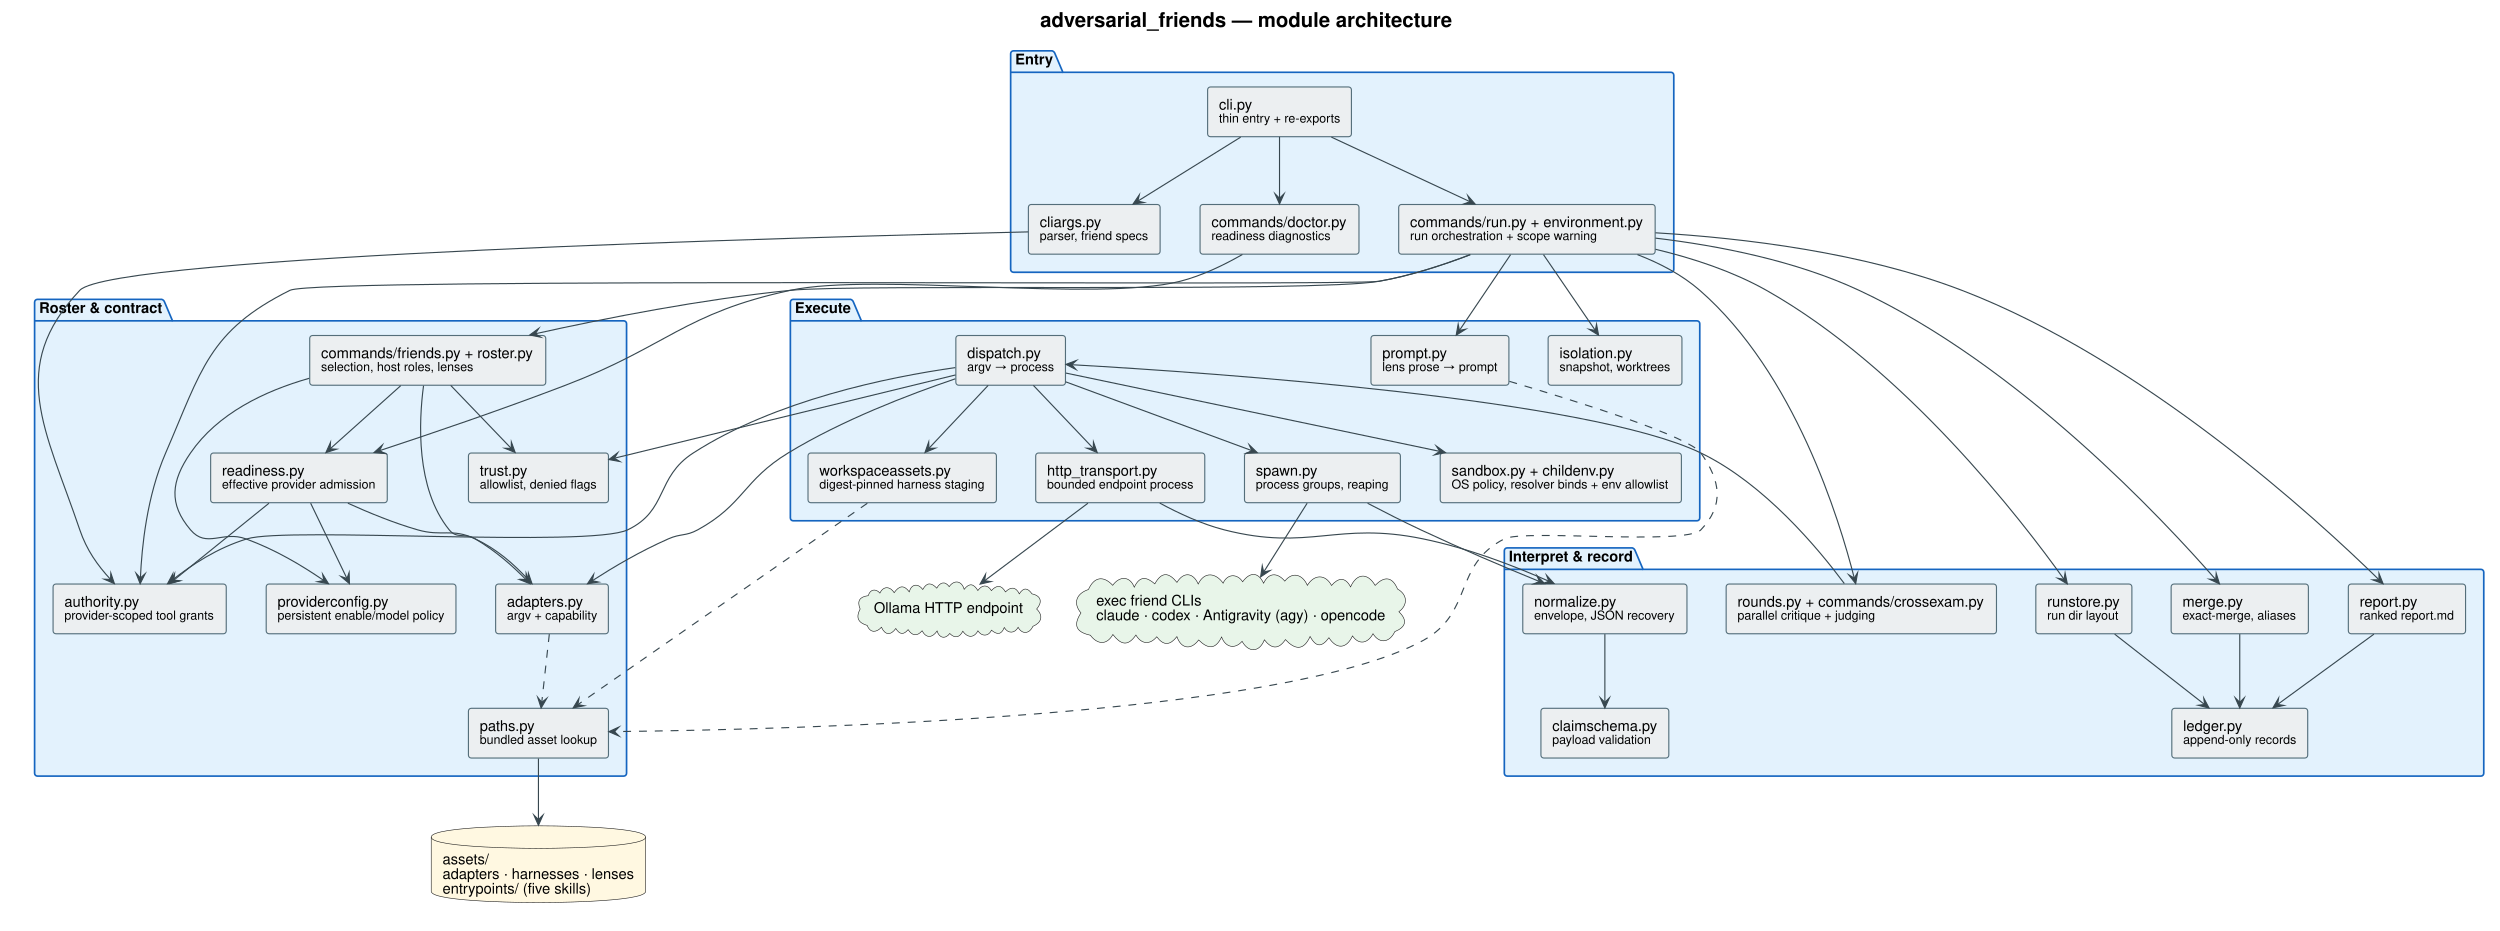
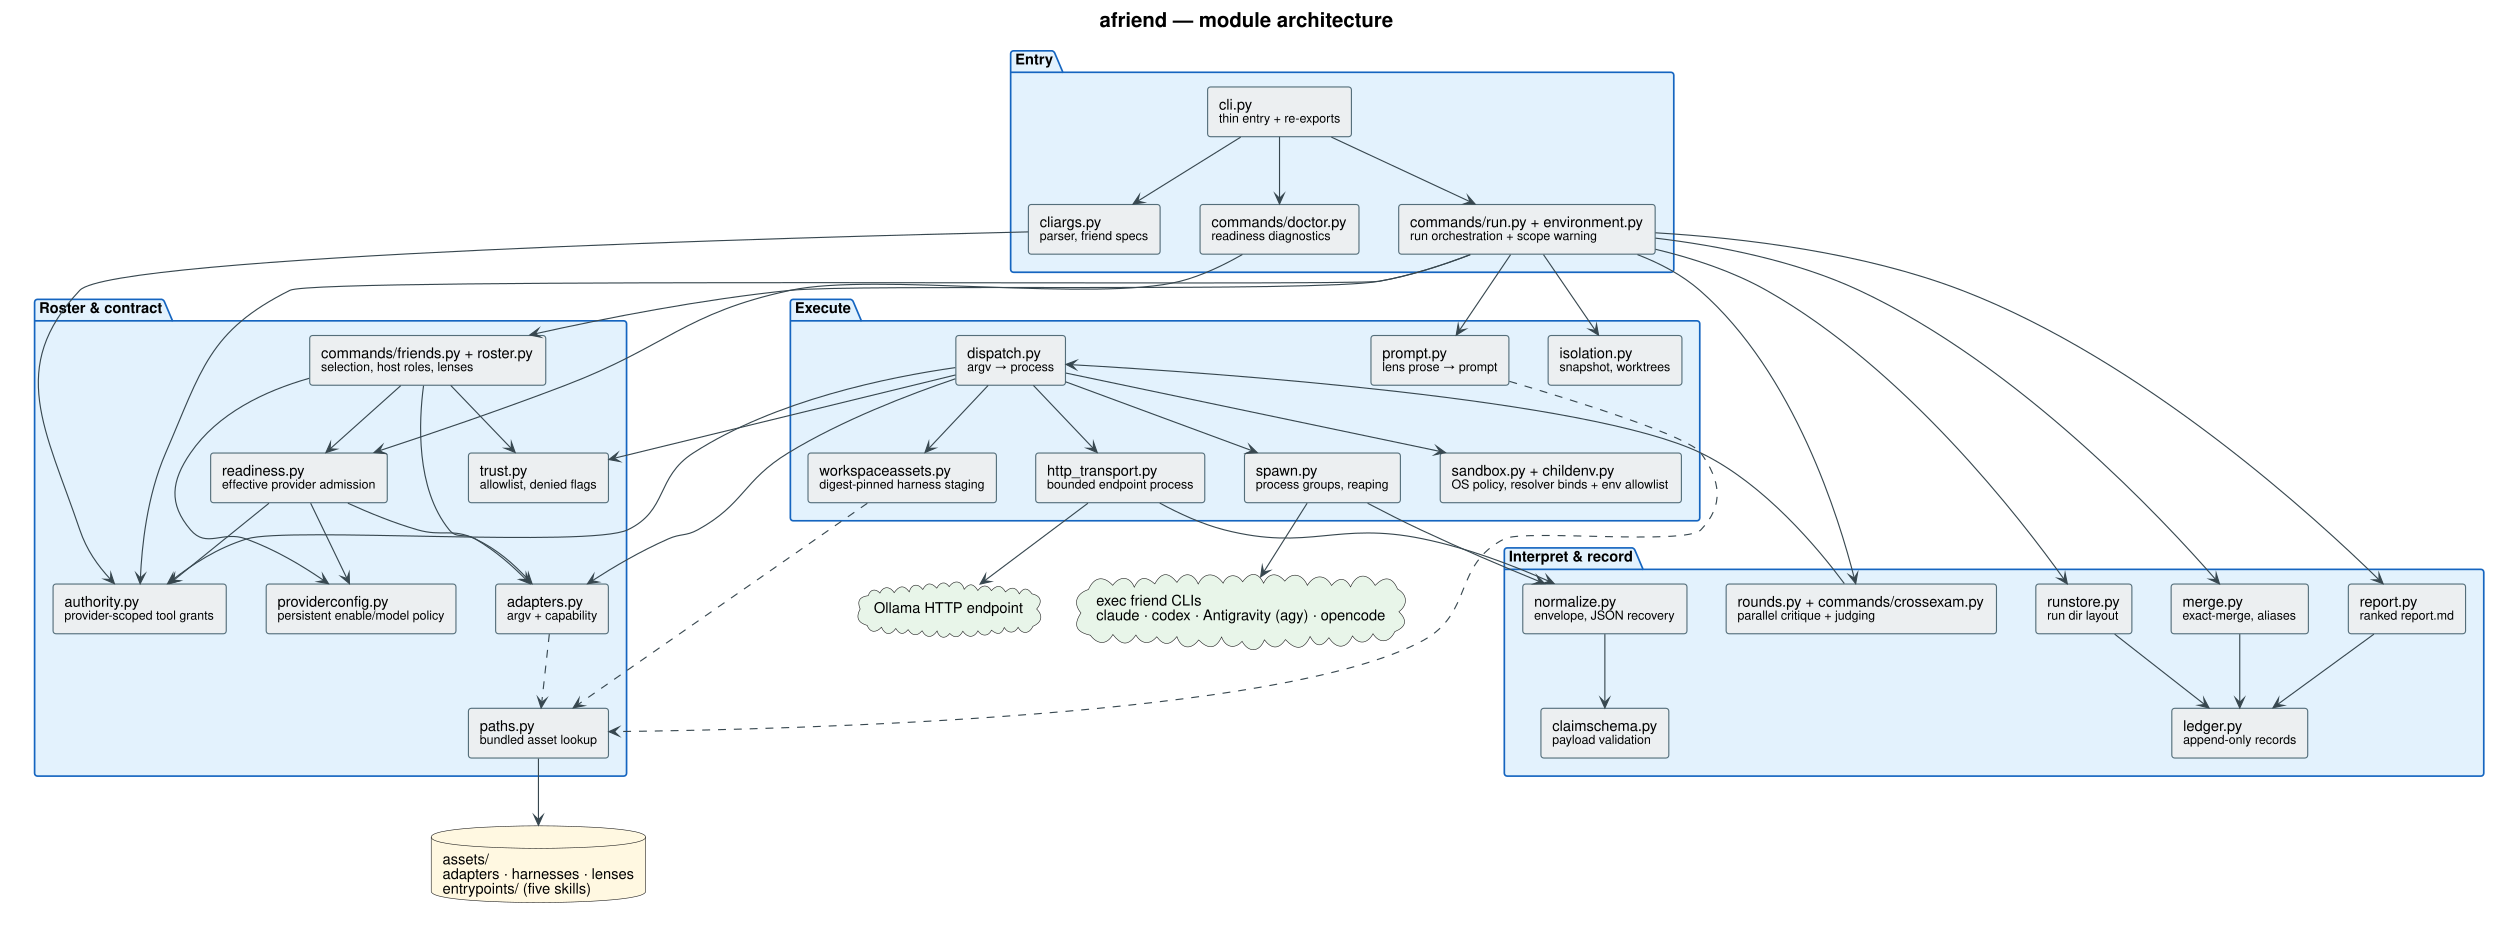
<svg xmlns="http://www.w3.org/2000/svg" contentStyleType="text/css" data-diagram-type="DESCRIPTION" height="824px" preserveAspectRatio="none" style="width:2213px;height:824px;background:#FFFFFF;" version="1.1" viewBox="0 0 2213 824" width="2213px" zoomAndPan="magnify">
  <defs />
  <g>
    <g class="title" data-source-line="26">
-       <text fill="#000000" font-family="'Helvetica'" font-size="18" font-weight="700" lengthAdjust="spacing" textLength="365.142" x="920.744" y="23.86">adversarial_friends — module architecture</text>
+       <text fill="#000000" font-family="'Helvetica'" font-size="18" font-weight="700" lengthAdjust="spacing" textLength="260.06" x="973.285" y="23.86">afriend — module architecture</text>
    </g>
    <g class="cluster" data-qualified-name="Entry" data-source-line="28" id="ent0001">
      <path d="M897.13,45 L931.36,45 A3.75,3.75 0 0 1 933.86,47.5 L940.86,64 L1479.13,64 A2.5,2.5 0 0 1 1481.63,66.5 L1481.63,238.5 A2.5,2.5 0 0 1 1479.13,241 L897.13,241 A2.5,2.5 0 0 1 894.63,238.5 L894.63,47.5 A2.5,2.5 0 0 1 897.13,45" fill="#E3F2FD" style="stroke:#1565C0;stroke-width:1.5;" />
      <line style="stroke:#1565C0;stroke-width:1.5;" x1="894.63" x2="940.86" y1="64" y2="64" />
      <text fill="#000000" font-family="'Helvetica'" font-size="13" font-weight="700" lengthAdjust="spacing" textLength="33.23" x="898.63" y="57.01">Entry</text>
    </g>
    <g class="cluster" data-qualified-name="Roster . contract" data-source-line="35" id="ent0006">
      <path d="M33.13,265 L143.208,265 A3.75,3.75 0 0 1 145.708,267.5 L152.708,284 L552.13,284 A2.5,2.5 0 0 1 554.63,286.5 L554.63,684.5 A2.5,2.5 0 0 1 552.13,687 L33.13,687 A2.5,2.5 0 0 1 30.63,684.5 L30.63,267.5 A2.5,2.5 0 0 1 33.13,265" fill="#E3F2FD" style="stroke:#1565C0;stroke-width:1.5;" />
      <line style="stroke:#1565C0;stroke-width:1.5;" x1="30.63" x2="152.708" y1="284" y2="284" />
      <text fill="#000000" font-family="'Helvetica'" font-size="13" font-weight="700" lengthAdjust="spacing" textLength="109.078" x="34.63" y="277.01">Roster &amp; contract</text>
    </g>
    <g class="cluster" data-qualified-name="Execute" data-source-line="45" id="ent0014">
      <path d="M702.13,265 L752.991,265 A3.75,3.75 0 0 1 755.491,267.5 L762.491,284 L1502.13,284 A2.5,2.5 0 0 1 1504.63,286.5 L1504.63,458.5 A2.5,2.5 0 0 1 1502.13,461 L702.13,461 A2.5,2.5 0 0 1 699.63,458.5 L699.63,267.5 A2.5,2.5 0 0 1 702.13,265" fill="#E3F2FD" style="stroke:#1565C0;stroke-width:1.5;" />
      <line style="stroke:#1565C0;stroke-width:1.5;" x1="699.63" x2="762.491" y1="284" y2="284" />
      <text fill="#000000" font-family="'Helvetica'" font-size="13" font-weight="700" lengthAdjust="spacing" textLength="49.861" x="703.63" y="277.01">Execute</text>
    </g>
    <g class="cluster" data-qualified-name="Interpret . record" data-source-line="55" id="ent0022">
      <path d="M1334.13,485 L1444.932,485 A3.75,3.75 0 0 1 1447.432,487.5 L1454.432,504 L2196.13,504 A2.5,2.5 0 0 1 2198.63,506.5 L2198.63,684.5 A2.5,2.5 0 0 1 2196.13,687 L1334.13,687 A2.5,2.5 0 0 1 1331.63,684.5 L1331.63,487.5 A2.5,2.5 0 0 1 1334.13,485" fill="#E3F2FD" style="stroke:#1565C0;stroke-width:1.5;" />
      <line style="stroke:#1565C0;stroke-width:1.5;" x1="1331.63" x2="1454.432" y1="504" y2="504" />
      <text fill="#000000" font-family="'Helvetica'" font-size="13" font-weight="700" lengthAdjust="spacing" textLength="109.802" x="1335.63" y="497.01">Interpret &amp; record</text>
    </g>
    <g class="entity" data-qualified-name="Entry.CLI" data-source-line="29" id="ent0002">
      <rect fill="#ECEFF1" height="44" rx="2.5" ry="2.5" style="stroke:#546E7A;stroke-width:1;" width="127.298" x="1068.98" y="77" />
      <text fill="#000000" font-family="'Helvetica'" font-size="13" lengthAdjust="spacing" textLength="29.618" x="1078.98" y="97.01">cli.py</text>
      <text fill="#000000" font-family="'Helvetica'" font-size="11" lengthAdjust="spacing" textLength="107.298" x="1078.98" y="108.47">thin entry + re-exports</text>
    </g>
    <g class="entity" data-qualified-name="Entry.ARGS" data-source-line="30" id="ent0003">
      <rect fill="#ECEFF1" height="44" rx="2.5" ry="2.5" style="stroke:#546E7A;stroke-width:1;" width="116.599" x="910.33" y="181" />
      <text fill="#000000" font-family="'Helvetica'" font-size="13" lengthAdjust="spacing" textLength="54.907" x="920.33" y="201.01">cliargs.py</text>
      <text fill="#000000" font-family="'Helvetica'" font-size="11" lengthAdjust="spacing" textLength="96.599" x="920.33" y="212.47">parser, friend specs</text>
    </g>
    <g class="entity" data-qualified-name="Entry.RUN" data-source-line="31" id="ent0004">
      <rect fill="#ECEFF1" height="44" rx="2.5" ry="2.5" style="stroke:#546E7A;stroke-width:1;" width="227.016" x="1238.12" y="181" />
      <text fill="#000000" font-family="'Helvetica'" font-size="13" lengthAdjust="spacing" textLength="207.016" x="1248.12" y="201.01">commands/run.py + environment.py</text>
      <text fill="#000000" font-family="'Helvetica'" font-size="11" lengthAdjust="spacing" textLength="166.01" x="1248.12" y="212.47">run orchestration + scope warning</text>
    </g>
    <g class="entity" data-qualified-name="Entry.DOC" data-source-line="32" id="ent0005">
      <rect fill="#ECEFF1" height="44" rx="2.5" ry="2.5" style="stroke:#546E7A;stroke-width:1;" width="140.663" x="1062.3" y="181" />
      <text fill="#000000" font-family="'Helvetica'" font-size="13" lengthAdjust="spacing" textLength="120.663" x="1072.3" y="201.01">commands/doctor.py</text>
      <text fill="#000000" font-family="'Helvetica'" font-size="11" lengthAdjust="spacing" textLength="105.784" x="1072.3" y="212.47">readiness diagnostics</text>
    </g>
    <g class="entity" data-qualified-name="Roster . contract.ROSTER" data-source-line="36" id="ent0007">
      <rect fill="#ECEFF1" height="44" rx="2.5" ry="2.5" style="stroke:#546E7A;stroke-width:1;" width="208.938" x="274.16" y="297" />
      <text fill="#000000" font-family="'Helvetica'" font-size="13" lengthAdjust="spacing" textLength="188.938" x="284.16" y="317.01">commands/friends.py + roster.py</text>
      <text fill="#000000" font-family="'Helvetica'" font-size="11" lengthAdjust="spacing" textLength="135.126" x="284.16" y="328.47">selection, host roles, lenses</text>
    </g>
    <g class="entity" data-qualified-name="Roster . contract.PCONFIG" data-source-line="37" id="ent0008">
      <rect fill="#ECEFF1" height="44" rx="2.5" ry="2.5" style="stroke:#546E7A;stroke-width:1;" width="167.974" x="235.64" y="517" />
      <text fill="#000000" font-family="'Helvetica'" font-size="13" lengthAdjust="spacing" textLength="98.998" x="245.64" y="537.01">providerconfig.py</text>
      <text fill="#000000" font-family="'Helvetica'" font-size="11" lengthAdjust="spacing" textLength="147.974" x="245.64" y="548.47">persistent enable/model policy</text>
    </g>
    <g class="entity" data-qualified-name="Roster . contract.READY" data-source-line="38" id="ent0009">
      <rect fill="#ECEFF1" height="44" rx="2.5" ry="2.5" style="stroke:#546E7A;stroke-width:1;" width="156.34" x="186.46" y="401" />
      <text fill="#000000" font-family="'Helvetica'" font-size="13" lengthAdjust="spacing" textLength="73.709" x="196.46" y="421.01">readiness.py</text>
      <text fill="#000000" font-family="'Helvetica'" font-size="11" lengthAdjust="spacing" textLength="136.34" x="196.46" y="432.47">effective provider admission</text>
    </g>
    <g class="entity" data-qualified-name="Roster . contract.AUTH" data-source-line="39" id="ent0010">
      <rect fill="#ECEFF1" height="44" rx="2.5" ry="2.5" style="stroke:#546E7A;stroke-width:1;" width="153.294" x="46.98" y="517" />
      <text fill="#000000" font-family="'Helvetica'" font-size="13" lengthAdjust="spacing" textLength="67.203" x="56.98" y="537.01">authority.py</text>
      <text fill="#000000" font-family="'Helvetica'" font-size="11" lengthAdjust="spacing" textLength="133.294" x="56.98" y="548.47">provider-scoped tool grants</text>
    </g>
    <g class="entity" data-qualified-name="Roster . contract.ADAPT" data-source-line="40" id="ent0011">
      <rect fill="#ECEFF1" height="44" rx="2.5" ry="2.5" style="stroke:#546E7A;stroke-width:1;" width="99.793" x="438.73" y="517" />
      <text fill="#000000" font-family="'Helvetica'" font-size="13" lengthAdjust="spacing" textLength="67.933" x="448.73" y="537.01">adapters.py</text>
      <text fill="#000000" font-family="'Helvetica'" font-size="11" lengthAdjust="spacing" textLength="79.793" x="448.73" y="548.47">argv + capability</text>
    </g>
    <g class="entity" data-qualified-name="Roster . contract.TRUST" data-source-line="41" id="ent0012">
      <rect fill="#ECEFF1" height="44" rx="2.5" ry="2.5" style="stroke:#546E7A;stroke-width:1;" width="123.947" x="414.66" y="401" />
      <text fill="#000000" font-family="'Helvetica'" font-size="13" lengthAdjust="spacing" textLength="42.624" x="424.66" y="421.01">trust.py</text>
      <text fill="#000000" font-family="'Helvetica'" font-size="11" lengthAdjust="spacing" textLength="103.947" x="424.66" y="432.47">allowlist, denied flags</text>
    </g>
    <g class="entity" data-qualified-name="Roster . contract.PATHS" data-source-line="42" id="ent0013">
      <rect fill="#ECEFF1" height="44" rx="2.5" ry="2.5" style="stroke:#546E7A;stroke-width:1;" width="123.968" x="414.65" y="627" />
      <text fill="#000000" font-family="'Helvetica'" font-size="13" lengthAdjust="spacing" textLength="49.144" x="424.65" y="647.01">paths.py</text>
      <text fill="#000000" font-family="'Helvetica'" font-size="11" lengthAdjust="spacing" textLength="103.968" x="424.65" y="658.47">bundled asset lookup</text>
    </g>
    <g class="entity" data-qualified-name="Execute.PROMPT" data-source-line="46" id="ent0015">
      <rect fill="#ECEFF1" height="44" rx="2.5" ry="2.5" style="stroke:#546E7A;stroke-width:1;" width="122.099" x="1213.58" y="297" />
      <text fill="#000000" font-family="'Helvetica'" font-size="13" lengthAdjust="spacing" textLength="57.802" x="1223.58" y="317.01">prompt.py</text>
      <text fill="#000000" font-family="'Helvetica'" font-size="11" lengthAdjust="spacing" textLength="102.099" x="1223.58" y="328.47">lens prose → prompt</text>
    </g>
    <g class="entity" data-qualified-name="Execute.ISO" data-source-line="47" id="ent0016">
      <rect fill="#ECEFF1" height="44" rx="2.5" ry="2.5" style="stroke:#546E7A;stroke-width:1;" width="118.436" x="1370.41" y="297" />
      <text fill="#000000" font-family="'Helvetica'" font-size="13" lengthAdjust="spacing" textLength="65.038" x="1380.41" y="317.01">isolation.py</text>
      <text fill="#000000" font-family="'Helvetica'" font-size="11" lengthAdjust="spacing" textLength="98.436" x="1380.41" y="328.47">snapshot, worktrees</text>
    </g>
    <g class="entity" data-qualified-name="Execute.WSA" data-source-line="48" id="ent0017">
      <rect fill="#ECEFF1" height="44" rx="2.5" ry="2.5" style="stroke:#546E7A;stroke-width:1;" width="166.765" x="715.25" y="401" />
      <text fill="#000000" font-family="'Helvetica'" font-size="13" lengthAdjust="spacing" textLength="117.051" x="725.25" y="421.01">workspaceassets.py</text>
      <text fill="#000000" font-family="'Helvetica'" font-size="11" lengthAdjust="spacing" textLength="146.765" x="725.25" y="432.47">digest-pinned harness staging</text>
    </g>
    <g class="entity" data-qualified-name="Execute.SANDBOX" data-source-line="49" id="ent0018">
      <rect fill="#ECEFF1" height="44" rx="2.5" ry="2.5" style="stroke:#546E7A;stroke-width:1;" width="213.499" x="1274.88" y="401" />
      <text fill="#000000" font-family="'Helvetica'" font-size="13" lengthAdjust="spacing" textLength="146.345" x="1284.88" y="421.01">sandbox.py + childenv.py</text>
      <text fill="#000000" font-family="'Helvetica'" font-size="11" lengthAdjust="spacing" textLength="193.499" x="1284.88" y="432.47">OS policy, resolver binds + env allowlist</text>
    </g>
    <g class="entity" data-qualified-name="Execute.DISP" data-source-line="50" id="ent0019">
      <rect fill="#ECEFF1" height="44" rx="2.5" ry="2.5" style="stroke:#546E7A;stroke-width:1;" width="97.027" x="846.12" y="297" />
      <text fill="#000000" font-family="'Helvetica'" font-size="13" lengthAdjust="spacing" textLength="65.762" x="856.12" y="317.01">dispatch.py</text>
      <text fill="#000000" font-family="'Helvetica'" font-size="11" lengthAdjust="spacing" textLength="77.027" x="856.12" y="328.47">argv → process</text>
    </g>
    <g class="entity" data-qualified-name="Execute.SPAWN" data-source-line="51" id="ent0020">
      <rect fill="#ECEFF1" height="44" rx="2.5" ry="2.5" style="stroke:#546E7A;stroke-width:1;" width="138.014" x="1101.62" y="401" />
      <text fill="#000000" font-family="'Helvetica'" font-size="13" lengthAdjust="spacing" textLength="54.92" x="1111.62" y="421.01">spawn.py</text>
      <text fill="#000000" font-family="'Helvetica'" font-size="11" lengthAdjust="spacing" textLength="118.014" x="1111.62" y="432.47">process groups, reaping</text>
    </g>
    <g class="entity" data-qualified-name="Execute.HTTPX" data-source-line="52" id="ent0021">
      <rect fill="#ECEFF1" height="44" rx="2.5" ry="2.5" style="stroke:#546E7A;stroke-width:1;" width="149.658" x="916.8" y="401" />
      <text fill="#000000" font-family="'Helvetica'" font-size="13" lengthAdjust="spacing" textLength="97.557" x="926.8" y="421.01">http_transport.py</text>
      <text fill="#000000" font-family="'Helvetica'" font-size="11" lengthAdjust="spacing" textLength="129.658" x="926.8" y="432.47">bounded endpoint process</text>
    </g>
    <g class="entity" data-qualified-name="Interpret . record.NORM" data-source-line="56" id="ent0023">
      <rect fill="#ECEFF1" height="44" rx="2.5" ry="2.5" style="stroke:#546E7A;stroke-width:1;" width="145.334" x="1347.96" y="517" />
      <text fill="#000000" font-family="'Helvetica'" font-size="13" lengthAdjust="spacing" textLength="73.696" x="1357.96" y="537.01">normalize.py</text>
      <text fill="#000000" font-family="'Helvetica'" font-size="11" lengthAdjust="spacing" textLength="125.335" x="1357.96" y="548.47">envelope, JSON recovery</text>
    </g>
    <g class="entity" data-qualified-name="Interpret . record.SCHEMA" data-source-line="57" id="ent0024">
      <rect fill="#ECEFF1" height="44" rx="2.5" ry="2.5" style="stroke:#546E7A;stroke-width:1;" width="113.196" x="1364.03" y="627" />
      <text fill="#000000" font-family="'Helvetica'" font-size="13" lengthAdjust="spacing" textLength="93.196" x="1374.03" y="647.01">claimschema.py</text>
      <text fill="#000000" font-family="'Helvetica'" font-size="11" lengthAdjust="spacing" textLength="88.064" x="1374.03" y="658.47">payload validation</text>
    </g>
    <g class="entity" data-qualified-name="Interpret . record.MERGE" data-source-line="58" id="ent0025">
      <rect fill="#ECEFF1" height="44" rx="2.5" ry="2.5" style="stroke:#546E7A;stroke-width:1;" width="121.487" x="1921.89" y="517" />
      <text fill="#000000" font-family="'Helvetica'" font-size="13" lengthAdjust="spacing" textLength="54.19" x="1931.89" y="537.01">merge.py</text>
      <text fill="#000000" font-family="'Helvetica'" font-size="11" lengthAdjust="spacing" textLength="101.487" x="1931.89" y="548.47">exact-merge, aliases</text>
    </g>
    <g class="entity" data-qualified-name="Interpret . record.ROUNDS" data-source-line="59" id="ent0026">
      <rect fill="#ECEFF1" height="44" rx="2.5" ry="2.5" style="stroke:#546E7A;stroke-width:1;" width="239.286" x="1527.99" y="517" />
      <text fill="#000000" font-family="'Helvetica'" font-size="13" lengthAdjust="spacing" textLength="219.286" x="1537.99" y="537.01">rounds.py + commands/crossexam.py</text>
      <text fill="#000000" font-family="'Helvetica'" font-size="11" lengthAdjust="spacing" textLength="121.994" x="1537.99" y="548.47">parallel critique + judging</text>
    </g>
    <g class="entity" data-qualified-name="Interpret . record.LEDGER" data-source-line="60" id="ent0027">
      <rect fill="#ECEFF1" height="44" rx="2.5" ry="2.5" style="stroke:#546E7A;stroke-width:1;" width="120.284" x="1922.49" y="627" />
      <text fill="#000000" font-family="'Helvetica'" font-size="13" lengthAdjust="spacing" textLength="53.479" x="1932.49" y="647.01">ledger.py</text>
      <text fill="#000000" font-family="'Helvetica'" font-size="11" lengthAdjust="spacing" textLength="100.284" x="1932.49" y="658.47">append-only records</text>
    </g>
    <g class="entity" data-qualified-name="Interpret . record.REPORT" data-source-line="61" id="ent0028">
      <rect fill="#ECEFF1" height="44" rx="2.5" ry="2.5" style="stroke:#546E7A;stroke-width:1;" width="103.762" x="2078.75" y="517" />
      <text fill="#000000" font-family="'Helvetica'" font-size="13" lengthAdjust="spacing" textLength="51.302" x="2088.75" y="537.01">report.py</text>
      <text fill="#000000" font-family="'Helvetica'" font-size="11" lengthAdjust="spacing" textLength="83.762" x="2088.75" y="548.47">ranked report.md</text>
    </g>
    <g class="entity" data-qualified-name="Interpret . record.STORE" data-source-line="62" id="ent0029">
      <rect fill="#ECEFF1" height="44" rx="2.5" ry="2.5" style="stroke:#546E7A;stroke-width:1;" width="85.032" x="1802.11" y="517" />
      <text fill="#000000" font-family="'Helvetica'" font-size="13" lengthAdjust="spacing" textLength="65.032" x="1812.11" y="537.01">runstore.py</text>
      <text fill="#000000" font-family="'Helvetica'" font-size="11" lengthAdjust="spacing" textLength="63.588" x="1812.11" y="548.47">run dir layout</text>
    </g>
    <g class="entity" data-qualified-name="ASSETS" data-source-line="65" id="ent0030">
      <path d="M381.72,741 C381.72,731 476.629,731 476.629,731 C476.629,731 571.539,731 571.539,741 L571.539,789 C571.539,799 476.629,799 476.629,799 C476.629,799 381.72,799 381.72,789 L381.72,741" fill="#FFF8E1" style="stroke:#181818;stroke-width:0.5;" />
      <path d="M381.72,741 C381.72,751 476.629,751 476.629,751 C476.629,751 571.539,751 571.539,741" fill="none" style="stroke:#181818;stroke-width:0.5;" />
      <text fill="#000000" font-family="'Helvetica'" font-size="13" lengthAdjust="spacing" textLength="41.184" x="391.72" y="765.01">assets/</text>
      <text fill="#000000" font-family="'Helvetica'" font-size="13" lengthAdjust="spacing" textLength="169.819" x="391.72" y="778.01">adapters · harnesses · lenses</text>
      <text fill="#000000" font-family="'Helvetica'" font-size="13" lengthAdjust="spacing" textLength="131.479" x="391.72" y="791.01">entrypoints/ (five skills)</text>
    </g>
    <g class="entity" data-qualified-name="FRIENDS" data-source-line="66" id="ent0031">
      <path d="M963.486,521.856 C968.438,510.76 976.547,509.126 984.986,518.126 C990.722,510.067 999.914,509.343 1004.065,519.763 C1008.868,509.626 1014.771,510.412 1022.245,516.829 C1028.318,505.97 1034.435,506.407 1041.846,515.516 C1047.829,505.83 1056.165,506.794 1060.645,516.94 C1066.317,505.411 1076.366,507.259 1082.704,516.223 C1086.456,507.741 1095.094,507.601 1099.999,514.965 C1106.22,506.412 1113.629,505.845 1118.532,516.254 C1123.17,506.451 1130.953,506.842 1137.306,514.399 C1144.592,505.227 1153.426,509.131 1157.279,518.165 C1163.089,508.591 1172.954,507.717 1178.692,518.242 C1184.627,511.316 1190.784,510.457 1195.524,519.502 C1200.891,507.438 1210.463,506.607 1217.269,518.178 C1225.306,509.963 1232.307,510.115 1237.136,521.439 C1246.037,526.38 1246.368,535.57 1238.306,541.5 C1246.251,549.266 1244.483,555.063 1234.656,559.155 C1230.396,568.42 1221.437,570.601 1215.381,560.988 C1211.055,569.132 1203.343,571.61 1197.218,562.93 C1191.978,574.316 1183.309,575.218 1176.375,564.53 C1169.952,573.205 1164.924,572.983 1159.681,563.448 C1153.938,576.215 1146.329,575.275 1137.856,566.171 C1131.707,575.189 1125.572,574.535 1119.232,566.377 C1114.86,577.559 1105.326,578.079 1099.496,567.713 C1092.81,575.291 1084.568,572.773 1081.37,563.876 C1075.723,575.404 1069.226,574.512 1061.045,566.513 C1054.196,575.777 1045.543,574.387 1041.795,563.544 C1035.681,571.347 1030.186,571.861 1023.945,563.686 C1017.785,571.1 1010.351,570.297 1005.506,562.13 C998.173,572.773 992.031,570.528 985.13,561.678 C979.546,571.474 971.318,570.505 965.173,562.301 C952.689,559.572 949.68,553.607 956.846,542.581 C949.332,533.512 953.209,525.225 963.486,521.856" fill="#E8F5E9" style="stroke:#181818;stroke-width:0.5;" />
      <text fill="#000000" font-family="'Helvetica'" font-size="13" lengthAdjust="spacing" textLength="93.933" x="970.36" y="536.01">exec friend CLIs</text>
      <text fill="#000000" font-family="'Helvetica'" font-size="13" lengthAdjust="spacing" textLength="256.534" x="970.36" y="549.01">claude · codex · Antigravity (agy) · opencode</text>
    </g>
    <g class="entity" data-qualified-name="HTTP" data-source-line="67" id="ent0032">
      <path d="M768.596,527.293 C770.118,521.667 775.164,520.699 778.907,524.984 C782.066,518.419 788.006,519.049 791.525,524.611 C795.728,518.717 799.961,517.208 804.854,523.879 C806.859,516.774 812.628,516.195 816.846,521.788 C820.513,515.181 824.491,515.727 829.237,520.626 C831.95,515.782 836.249,513.818 840.226,519.278 C844.801,512.868 851.388,514.171 853.481,521.648 C858.256,515.73 861.87,516.698 865.599,522.71 C869.275,517.645 873.979,517.078 877.596,522.775 C882.363,517.633 886.354,517.682 890.04,523.953 C894.708,519.271 899.154,519.265 902.282,525.657 C906.146,519.724 909.712,520.312 913.537,525.696 C921.871,527.472 922.809,533.196 917.659,539.114 C923.902,545.221 921.799,551.27 914.355,554.423 C911.48,560.802 905.031,562.12 901.25,555.324 C898.104,560.914 892.295,561.035 888.98,555.511 C886.319,562.177 882.487,561.902 877.635,557.825 C874.9,563.692 868.938,563.47 865.647,558.437 C862.051,565.153 856.183,564.494 852.269,558.778 C849.374,564.356 845.398,565.429 840.721,560.791 C836.642,566.16 831.307,564.696 829.505,558.569 C825.456,564.479 820.125,565.502 816.236,558.406 C811.639,563.604 807.572,562.853 803.862,557.377 C799.635,562.416 796.248,561.537 792.958,556.376 C788.457,562.582 783.565,562.447 780.252,555.249 C775.992,559.929 770.41,560.658 767.641,553.641 C759.587,551.211 757.367,546.725 761.386,539.1 C758.389,531.821 761.157,528.201 768.596,527.293" fill="#E8F5E9" style="stroke:#181818;stroke-width:0.5;" />
      <text fill="#000000" font-family="'Helvetica'" font-size="13" lengthAdjust="spacing" textLength="132.222" x="773.52" y="542.51">Ollama HTTP endpoint</text>
    </g>
    <g class="link" data-entity-1="ent0002" data-entity-2="ent0003" data-link-type="dependency" data-source-line="69" id="lnk33">
      <path d="M1098.25,121.38 C1070.26,138.79 1035.185,160.599 1007.205,178.008" fill="none" id="CLI-to-ARGS" style="stroke:#37474F;stroke-width:1;" />
      <polygon fill="#37474F" points="1002.96,180.65,1012.715,179.292,1007.205,178.008,1008.488,172.499,1002.96,180.65" style="stroke:#37474F;stroke-width:1;stroke-linejoin:miter;stroke-miterlimit:10;" />
    </g>
    <g class="link" data-entity-1="ent0002" data-entity-2="ent0004" data-link-type="dependency" data-source-line="70" id="lnk34">
      <path d="M1178.54,121.38 C1215.92,138.79 1263.888,161.128 1301.248,178.538" fill="none" id="CLI-to-RUN" style="stroke:#37474F;stroke-width:1;" />
      <polygon fill="#37474F" points="1305.78,180.65,1299.312,173.223,1301.248,178.538,1295.933,180.474,1305.78,180.65" style="stroke:#37474F;stroke-width:1;stroke-linejoin:miter;stroke-miterlimit:10;" />
    </g>
    <g class="link" data-entity-1="ent0002" data-entity-2="ent0005" data-link-type="dependency" data-source-line="71" id="lnk35">
      <path d="M1132.63,121.13 C1132.63,138.52 1132.63,158.06 1132.63,175.54" fill="none" id="CLI-to-DOC" style="stroke:#37474F;stroke-width:1;" />
      <polygon fill="#37474F" points="1132.63,180.54,1136.63,171.54,1132.63,175.54,1128.63,171.54,1132.63,180.54" style="stroke:#37474F;stroke-width:1;stroke-linejoin:miter;stroke-miterlimit:10;" />
    </g>
    <g class="link" data-entity-1="ent0004" data-entity-2="ent0007" data-link-type="dependency" data-source-line="73" id="lnk36">
      <path d="M1301.29,225.46 C1277.33,234.59 1247.99,244.22 1220.63,249 C1163.6,258.97 757.23,251.13 699.63,257 C621.05,265.01 537.862,281.27 473.872,295.43" fill="none" id="RUN-to-ROSTER" style="stroke:#37474F;stroke-width:1;" />
      <polygon fill="#37474F" points="468.99,296.51,478.642,298.471,473.872,295.43,476.913,290.66,468.99,296.51" style="stroke:#37474F;stroke-width:1;stroke-linejoin:miter;stroke-miterlimit:10;" />
    </g>
    <g class="link" data-entity-1="ent0004" data-entity-2="ent0010" data-link-type="dependency" data-source-line="74" id="lnk37">
      <path d="M1301.61,225.43 C1277.6,234.61 1248.12,244.29 1220.63,249 C1194.24,253.52 280.58,245.03 256.63,257 C184.59,293 178.68,327.12 146.63,401 C129.93,439.5 125.535,483.955 124.285,511.695" fill="none" id="RUN-to-AUTH" style="stroke:#37474F;stroke-width:1;" />
      <polygon fill="#37474F" points="124.06,516.69,128.461,507.879,124.285,511.695,120.469,507.519,124.06,516.69" style="stroke:#37474F;stroke-width:1;stroke-linejoin:miter;stroke-miterlimit:10;" />
    </g>
    <g class="link" data-entity-1="ent0004" data-entity-2="ent0015" data-link-type="dependency" data-source-line="75" id="lnk38">
      <path d="M1337.15,225.44 C1323.38,245.82 1305.588,272.156 1291.848,292.506" fill="none" id="RUN-to-PROMPT" style="stroke:#37474F;stroke-width:1;" />
      <polygon fill="#37474F" points="1289.05,296.65,1297.401,291.429,1291.848,292.506,1290.771,286.953,1289.05,296.65" style="stroke:#37474F;stroke-width:1;stroke-linejoin:miter;stroke-miterlimit:10;" />
    </g>
    <g class="link" data-entity-1="ent0004" data-entity-2="ent0016" data-link-type="dependency" data-source-line="76" id="lnk39">
      <path d="M1366.3,225.44 C1380.25,245.82 1398.277,272.173 1412.197,292.523" fill="none" id="RUN-to-ISO" style="stroke:#37474F;stroke-width:1;" />
      <polygon fill="#37474F" points="1415.02,296.65,1413.24,286.963,1412.197,292.523,1406.637,291.48,1415.02,296.65" style="stroke:#37474F;stroke-width:1;stroke-linejoin:miter;stroke-miterlimit:10;" />
    </g>
    <g class="link" data-entity-1="ent0004" data-entity-2="ent0026" data-link-type="dependency" data-source-line="77" id="lnk40">
      <path d="M1449.49,225.4 C1469.28,233 1488.84,243.24 1504.63,257 C1588.61,330.18 1628.21,459.734 1641.42,511.784" fill="none" id="RUN-to-ROUNDS" style="stroke:#37474F;stroke-width:1;" />
      <polygon fill="#37474F" points="1642.65,516.63,1644.313,506.923,1641.42,511.784,1636.559,508.89,1642.65,516.63" style="stroke:#37474F;stroke-width:1;stroke-linejoin:miter;stroke-miterlimit:10;" />
    </g>
    <g class="link" data-entity-1="ent0004" data-entity-2="ent0025" data-link-type="dependency" data-source-line="78" id="lnk41">
      <path d="M1465.35,210.78 C1521.68,217.5 1589.47,230.79 1645.63,257 C1787.14,323.05 1914.822,459.743 1961.392,513.083" fill="none" id="RUN-to-MERGE" style="stroke:#37474F;stroke-width:1;" />
      <polygon fill="#37474F" points="1964.68,516.85,1961.774,507.44,1961.392,513.083,1955.748,512.701,1964.68,516.85" style="stroke:#37474F;stroke-width:1;stroke-linejoin:miter;stroke-miterlimit:10;" />
    </g>
    <g class="link" data-entity-1="ent0004" data-entity-2="ent0029" data-link-type="dependency" data-source-line="79" id="lnk42">
      <path d="M1465.39,220.64 C1498.48,228.55 1533.73,240.12 1563.63,257 C1686.48,326.38 1789.463,460.162 1827.093,512.812" fill="none" id="RUN-to-STORE" style="stroke:#37474F;stroke-width:1;" />
      <polygon fill="#37474F" points="1830,516.88,1828.021,507.232,1827.093,512.812,1821.513,511.884,1830,516.88" style="stroke:#37474F;stroke-width:1;stroke-linejoin:miter;stroke-miterlimit:10;" />
    </g>
    <g class="link" data-entity-1="ent0004" data-entity-2="ent0028" data-link-type="dependency" data-source-line="80" id="lnk43">
      <path d="M1465.36,206.07 C1543.86,210.74 1649.39,223.5 1736.63,257 C1897.81,318.9 2050.538,458.991 2105.928,513.241" fill="none" id="RUN-to-REPORT" style="stroke:#37474F;stroke-width:1;" />
      <polygon fill="#37474F" points="2109.5,516.74,2105.869,507.585,2105.928,513.241,2100.271,513.3,2109.5,516.74" style="stroke:#37474F;stroke-width:1;stroke-linejoin:miter;stroke-miterlimit:10;" />
    </g>
    <g class="link" data-entity-1="ent0003" data-entity-2="ent0010" data-link-type="dependency" data-source-line="82" id="lnk44">
      <path d="M910.14,205.27 C715.39,209.78 99.47,226.41 70.63,257 C6,325.56 40.32,379.79 70.63,469 C76.75,487.02 86.311,500.334 97.871,512.944" fill="none" id="ARGS-to-AUTH" style="stroke:#37474F;stroke-width:1;" />
      <polygon fill="#37474F" points="101.25,516.63,98.117,507.293,97.871,512.944,92.22,512.699,101.25,516.63" style="stroke:#37474F;stroke-width:1;stroke-linejoin:miter;stroke-miterlimit:10;" />
    </g>
    <g class="link" data-entity-1="ent0007" data-entity-2="ent0011" data-link-type="dependency" data-source-line="83" id="lnk45">
      <path d="M374.91,341.43 C370.71,373.04 367.9,432.34 397.63,469 C404.45,477.41 411.31,471.5 420.63,477 C438.8,487.72 452.931,500.198 465.691,513.148" fill="none" id="ROSTER-to-ADAPT" style="stroke:#37474F;stroke-width:1;" />
      <polygon fill="#37474F" points="469.2,516.71,465.733,507.492,465.691,513.148,460.034,513.107,469.2,516.71" style="stroke:#37474F;stroke-width:1;stroke-linejoin:miter;stroke-miterlimit:10;" />
    </g>
    <g class="link" data-entity-1="ent0007" data-entity-2="ent0008" data-link-type="dependency" data-source-line="84" id="lnk46">
      <path d="M273.71,334.87 C233.99,346.16 192.62,366.04 168.63,401 C151.53,425.92 149.06,445.97 168.63,469 C182.92,485.81 196.9,469.43 217.63,477 C243.99,486.63 267.005,500.424 286.655,513.884" fill="none" id="ROSTER-to-PCONFIG" style="stroke:#37474F;stroke-width:1;" />
      <polygon fill="#37474F" points="290.78,516.71,285.615,508.324,286.655,513.884,281.094,514.924,290.78,516.71" style="stroke:#37474F;stroke-width:1;stroke-linejoin:miter;stroke-miterlimit:10;" />
    </g>
    <g class="link" data-entity-1="ent0007" data-entity-2="ent0009" data-link-type="dependency" data-source-line="85" id="lnk47">
      <path d="M354.73,341.38 C335.28,358.79 311.665,379.904 292.225,397.314" fill="none" id="ROSTER-to-READY" style="stroke:#37474F;stroke-width:1;" />
      <polygon fill="#37474F" points="288.5,400.65,297.873,397.625,292.225,397.314,292.536,391.666,288.5,400.65" style="stroke:#37474F;stroke-width:1;stroke-linejoin:miter;stroke-miterlimit:10;" />
    </g>
    <g class="link" data-entity-1="ent0007" data-entity-2="ent0012" data-link-type="dependency" data-source-line="86" id="lnk48">
      <path d="M398.94,341.13 C415.64,358.52 435.756,379.454 452.546,396.934" fill="none" id="ROSTER-to-TRUST" style="stroke:#37474F;stroke-width:1;" />
      <polygon fill="#37474F" points="456.01,400.54,452.66,391.278,452.546,396.934,446.891,396.82,456.01,400.54" style="stroke:#37474F;stroke-width:1;stroke-linejoin:miter;stroke-miterlimit:10;" />
    </g>
    <g class="link" data-entity-1="ent0009" data-entity-2="ent0008" data-link-type="dependency" data-source-line="87" id="lnk49">
      <path d="M274.98,445.44 C284.81,465.82 297.337,491.797 307.157,512.147" fill="none" id="READY-to-PCONFIG" style="stroke:#37474F;stroke-width:1;" />
      <polygon fill="#37474F" points="309.33,516.65,309.021,506.806,307.157,512.147,301.816,510.283,309.33,516.65" style="stroke:#37474F;stroke-width:1;stroke-linejoin:miter;stroke-miterlimit:10;" />
    </g>
    <g class="link" data-entity-1="ent0009" data-entity-2="ent0010" data-link-type="dependency" data-source-line="88" id="lnk50">
      <path d="M238.11,445.44 C212.9,465.82 179.088,493.156 153.918,513.506" fill="none" id="READY-to-AUTH" style="stroke:#37474F;stroke-width:1;" />
      <polygon fill="#37474F" points="150.03,516.65,159.544,514.102,153.918,513.506,154.514,507.881,150.03,516.65" style="stroke:#37474F;stroke-width:1;stroke-linejoin:miter;stroke-miterlimit:10;" />
    </g>
    <g class="link" data-entity-1="ent0009" data-entity-2="ent0011" data-link-type="dependency" data-source-line="89" id="lnk51">
      <path d="M307.93,445.44 C326.53,453.89 348.76,462.99 369.63,469 C391.68,475.35 399.9,467.16 420.63,477 C440.26,486.32 454.956,499.468 467.536,513.078" fill="none" id="READY-to-ADAPT" style="stroke:#37474F;stroke-width:1;" />
      <polygon fill="#37474F" points="470.93,516.75,467.758,507.426,467.536,513.078,461.884,512.856,470.93,516.75" style="stroke:#37474F;stroke-width:1;stroke-linejoin:miter;stroke-miterlimit:10;" />
    </g>
    <g class="link" data-entity-1="ent0005" data-entity-2="ent0009" data-link-type="dependency" data-source-line="90" id="lnk52">
      <path d="M1099.77,225.27 C1083.8,234.42 1063.93,244.12 1044.63,249 C970.29,267.82 774.61,240.92 699.63,257 C605.76,277.13 590.31,306.73 500.63,341 C443.98,362.65 383.459,383.274 335.938,398.944" fill="none" id="DOC-to-READY" style="stroke:#37474F;stroke-width:1;" />
      <polygon fill="#37474F" points="331.19,400.51,340.99,401.49,335.938,398.944,338.485,393.893,331.19,400.51" style="stroke:#37474F;stroke-width:1;stroke-linejoin:miter;stroke-miterlimit:10;" />
    </g>
    <g class="link" data-entity-1="ent0013" data-entity-2="ent0030" data-link-type="dependency" data-source-line="92" id="lnk53">
      <path d="M476.63,671.44 C476.63,688.08 476.63,706.46 476.63,725.55" fill="none" id="PATHS-to-ASSETS" style="stroke:#37474F;stroke-width:1;" />
      <polygon fill="#37474F" points="476.63,730.55,480.63,721.55,476.63,725.55,472.63,721.55,476.63,730.55" style="stroke:#37474F;stroke-width:1;stroke-linejoin:miter;stroke-miterlimit:10;" />
    </g>
    <g class="link" data-entity-1="ent0011" data-entity-2="ent0013" data-link-type="dependency" data-source-line="93" id="lnk54">
      <path d="M486.26,561.34 C484.16,580.27 481.652,602.821 479.552,621.74" fill="none" id="ADAPT-to-PATHS" style="stroke:#37474F;stroke-width:1;stroke-dasharray:7,7;" />
      <polygon fill="#37474F" points="479,626.71,483.968,618.206,479.552,621.74,476.017,617.324,479,626.71" style="stroke:#37474F;stroke-width:1;stroke-linejoin:miter;stroke-miterlimit:10;" />
    </g>
    <g class="link" data-entity-1="ent0015" data-entity-2="ent0013" data-link-type="dependency" data-source-line="94" id="lnk55">
      <path d="M1336.13,337.57 C1401.04,356.74 1495.41,386.59 1505.63,401 C1523.11,425.65 1526.5,447.14 1505.63,469 C1492.26,483 1348.88,468.22 1331.63,477 C1285.98,500.24 1304.59,542.46 1259.63,567 C1135.7,634.64 706.73,645.804 543.94,647.614" fill="none" id="PROMPT-to-PATHS" style="stroke:#37474F;stroke-width:1;stroke-dasharray:7,7;" />
      <polygon fill="#37474F" points="538.94,647.67,547.984,651.57,543.94,647.614,547.895,643.57,538.94,647.67" style="stroke:#37474F;stroke-width:1;stroke-linejoin:miter;stroke-miterlimit:10;" />
    </g>
    <g class="link" data-entity-1="ent0017" data-entity-2="ent0013" data-link-type="dependency" data-source-line="95" id="lnk56">
      <path d="M767.76,445.48 C706.21,488.29 572.984,580.964 511.514,623.734" fill="none" id="WSA-to-PATHS" style="stroke:#37474F;stroke-width:1;stroke-dasharray:7,7;" />
      <polygon fill="#37474F" points="507.41,626.59,517.082,624.733,511.514,623.734,512.513,618.166,507.41,626.59" style="stroke:#37474F;stroke-width:1;stroke-linejoin:miter;stroke-miterlimit:10;" />
    </g>
    <g class="link" data-entity-1="ent0026" data-entity-2="ent0019" data-link-type="dependency" data-source-line="97" id="lnk57">
      <path d="M1632.59,516.55 C1609.33,485.28 1561.47,427.95 1505.63,401 C1406.25,353.04 1075.402,330.065 948.622,322.835" fill="none" id="ROUNDS-to-DISP" style="stroke:#37474F;stroke-width:1;" />
      <polygon fill="#37474F" points="943.63,322.55,952.388,327.056,948.622,322.835,952.843,319.069,943.63,322.55" style="stroke:#37474F;stroke-width:1;stroke-linejoin:miter;stroke-miterlimit:10;" />
    </g>
    <g class="link" data-entity-1="ent0019" data-entity-2="ent0011" data-link-type="dependency" data-source-line="98" id="lnk58">
      <path d="M845.64,335.31 C804.49,349.29 745,372.13 697.63,401 C657.78,425.28 658.55,446.57 617.63,469 C607.03,474.81 602.69,472.11 591.63,477 C566.54,488.1 544.147,501.268 524.267,514.038" fill="none" id="DISP-to-ADAPT" style="stroke:#37474F;stroke-width:1;" />
      <polygon fill="#37474F" points="520.06,516.74,529.794,515.241,524.267,514.038,525.471,508.51,520.06,516.74" style="stroke:#37474F;stroke-width:1;stroke-linejoin:miter;stroke-miterlimit:10;" />
    </g>
    <g class="link" data-entity-1="ent0019" data-entity-2="ent0010" data-link-type="dependency" data-source-line="99" id="lnk59">
      <path d="M845.62,325.41 C786.58,333.8 686.28,354.16 613.63,401 C580.24,422.52 591.5,451.93 555.63,469 C521.81,485.09 254.44,466.03 218.63,477 C192.39,485.04 170.376,499.447 152.246,513.647" fill="none" id="DISP-to-AUTH" style="stroke:#37474F;stroke-width:1;" />
      <polygon fill="#37474F" points="148.31,516.73,157.862,514.33,152.246,513.647,152.929,508.031,148.31,516.73" style="stroke:#37474F;stroke-width:1;stroke-linejoin:miter;stroke-miterlimit:10;" />
    </g>
    <g class="link" data-entity-1="ent0019" data-entity-2="ent0012" data-link-type="dependency" data-source-line="100" id="lnk60">
      <path d="M845.86,331.9 C769.73,350.48 627.577,385.165 543.847,405.595" fill="none" id="DISP-to-TRUST" style="stroke:#37474F;stroke-width:1;" />
      <polygon fill="#37474F" points="538.99,406.78,548.682,408.533,543.847,405.595,546.785,400.761,538.99,406.78" style="stroke:#37474F;stroke-width:1;stroke-linejoin:miter;stroke-miterlimit:10;" />
    </g>
    <g class="link" data-entity-1="ent0019" data-entity-2="ent0017" data-link-type="dependency" data-source-line="101" id="lnk61">
      <path d="M874.74,341.13 C858.37,358.52 838.707,379.419 822.257,396.899" fill="none" id="DISP-to-WSA" style="stroke:#37474F;stroke-width:1;" />
      <polygon fill="#37474F" points="818.83,400.54,827.911,396.727,822.257,396.899,822.085,391.245,818.83,400.54" style="stroke:#37474F;stroke-width:1;stroke-linejoin:miter;stroke-miterlimit:10;" />
    </g>
    <g class="link" data-entity-1="ent0019" data-entity-2="ent0018" data-link-type="dependency" data-source-line="102" id="lnk62">
      <path d="M943.56,330.25 C1021.71,346.62 1171.476,377.985 1274.526,399.565" fill="none" id="DISP-to-SANDBOX" style="stroke:#37474F;stroke-width:1;" />
      <polygon fill="#37474F" points="1279.42,400.59,1271.431,394.83,1274.526,399.565,1269.791,402.66,1279.42,400.59" style="stroke:#37474F;stroke-width:1;stroke-linejoin:miter;stroke-miterlimit:10;" />
    </g>
    <g class="link" data-entity-1="ent0019" data-entity-2="ent0020" data-link-type="dependency" data-source-line="103" id="lnk63">
      <path d="M943.34,338 C990.69,355.5 1057.94,380.357 1108.16,398.917" fill="none" id="DISP-to-SPAWN" style="stroke:#37474F;stroke-width:1;" />
      <polygon fill="#37474F" points="1112.85,400.65,1105.795,393.778,1108.16,398.917,1103.021,401.282,1112.85,400.65" style="stroke:#37474F;stroke-width:1;stroke-linejoin:miter;stroke-miterlimit:10;" />
    </g>
    <g class="link" data-entity-1="ent0019" data-entity-2="ent0021" data-link-type="dependency" data-source-line="104" id="lnk64">
      <path d="M914.73,341.13 C931.27,358.52 951.155,379.437 967.775,396.916" fill="none" id="DISP-to-HTTPX" style="stroke:#37474F;stroke-width:1;" />
      <polygon fill="#37474F" points="971.22,400.54,967.917,391.261,967.775,396.916,962.12,396.774,971.22,400.54" style="stroke:#37474F;stroke-width:1;stroke-linejoin:miter;stroke-miterlimit:10;" />
    </g>
    <g class="link" data-entity-1="ent0020" data-entity-2="ent0031" data-link-type="dependency" data-source-line="105" id="lnk65">
      <path d="M1157.09,445.44 C1145.44,463.89 1131.231,486.383 1118.601,506.373" fill="none" id="SPAWN-to-FRIENDS" style="stroke:#37474F;stroke-width:1;" />
      <polygon fill="#37474F" points="1115.93,510.6,1124.119,505.128,1118.601,506.373,1117.356,500.855,1115.93,510.6" style="stroke:#37474F;stroke-width:1;stroke-linejoin:miter;stroke-miterlimit:10;" />
    </g>
    <g class="link" data-entity-1="ent0020" data-entity-2="ent0023" data-link-type="dependency" data-source-line="106" id="lnk66">
      <path d="M1210.59,445.49 C1225.26,453.16 1242.08,461.7 1257.63,469 C1293.79,485.98 1330.634,501.603 1362.694,514.753" fill="none" id="SPAWN-to-NORM" style="stroke:#37474F;stroke-width:1;" />
      <polygon fill="#37474F" points="1367.32,516.65,1360.511,509.534,1362.694,514.753,1357.475,516.935,1367.32,516.65" style="stroke:#37474F;stroke-width:1;stroke-linejoin:miter;stroke-miterlimit:10;" />
    </g>
    <g class="link" data-entity-1="ent0021" data-entity-2="ent0032" data-link-type="dependency" data-source-line="107" id="lnk67">
      <path d="M963.04,445.44 C935.69,465.95 898.71,493.69 871.58,514.04" fill="none" id="HTTPX-to-HTTP" style="stroke:#37474F;stroke-width:1;" />
      <polygon fill="#37474F" points="867.58,517.04,877.18,514.839,871.58,514.04,872.38,508.44,867.58,517.04" style="stroke:#37474F;stroke-width:1;stroke-linejoin:miter;stroke-miterlimit:10;" />
    </g>
    <g class="link" data-entity-1="ent0021" data-entity-2="ent0023" data-link-type="dependency" data-source-line="108" id="lnk68">
      <path d="M1026.58,445.31 C1043.24,454.34 1063.82,463.94 1083.63,469 C1159.5,488.39 1182.95,461.15 1259.63,477 C1300.17,485.38 1339.396,500.53 1371.066,514.52" fill="none" id="HTTPX-to-NORM" style="stroke:#37474F;stroke-width:1;" />
      <polygon fill="#37474F" points="1375.64,516.54,1369.024,509.244,1371.066,514.52,1365.791,516.562,1375.64,516.54" style="stroke:#37474F;stroke-width:1;stroke-linejoin:miter;stroke-miterlimit:10;" />
    </g>
    <g class="link" data-entity-1="ent0023" data-entity-2="ent0024" data-link-type="dependency" data-source-line="109" id="lnk69">
      <path d="M1420.63,561.34 C1420.63,580.27 1420.63,602.79 1420.63,621.71" fill="none" id="NORM-to-SCHEMA" style="stroke:#37474F;stroke-width:1;" />
      <polygon fill="#37474F" points="1420.63,626.71,1424.63,617.71,1420.63,621.71,1416.63,617.71,1420.63,626.71" style="stroke:#37474F;stroke-width:1;stroke-linejoin:miter;stroke-miterlimit:10;" />
    </g>
    <g class="link" data-entity-1="ent0025" data-entity-2="ent0027" data-link-type="dependency" data-source-line="111" id="lnk70">
      <path d="M1982.63,561.34 C1982.63,580.27 1982.63,602.79 1982.63,621.71" fill="none" id="MERGE-to-LEDGER" style="stroke:#37474F;stroke-width:1;" />
      <polygon fill="#37474F" points="1982.63,626.71,1986.63,617.71,1982.63,621.71,1978.63,617.71,1982.63,626.71" style="stroke:#37474F;stroke-width:1;stroke-linejoin:miter;stroke-miterlimit:10;" />
    </g>
    <g class="link" data-entity-1="ent0029" data-entity-2="ent0027" data-link-type="dependency" data-source-line="112" id="lnk71">
      <path d="M1871.89,561.34 C1896.09,580.27 1927.313,604.708 1951.483,623.628" fill="none" id="STORE-to-LEDGER" style="stroke:#37474F;stroke-width:1;" />
      <polygon fill="#37474F" points="1955.42,626.71,1950.799,618.013,1951.483,623.628,1945.868,624.312,1955.42,626.71" style="stroke:#37474F;stroke-width:1;stroke-linejoin:miter;stroke-miterlimit:10;" />
    </g>
    <g class="link" data-entity-1="ent0028" data-entity-2="ent0027" data-link-type="dependency" data-source-line="113" id="lnk72">
      <path d="M2101.39,561.34 C2075.53,580.21 2042.019,604.663 2016.099,623.573" fill="none" id="REPORT-to-LEDGER" style="stroke:#37474F;stroke-width:1;" />
      <polygon fill="#37474F" points="2012.06,626.52,2021.688,624.447,2016.099,623.573,2016.973,617.984,2012.06,626.52" style="stroke:#37474F;stroke-width:1;stroke-linejoin:miter;stroke-miterlimit:10;" />
    </g>
  </g>
</svg>
